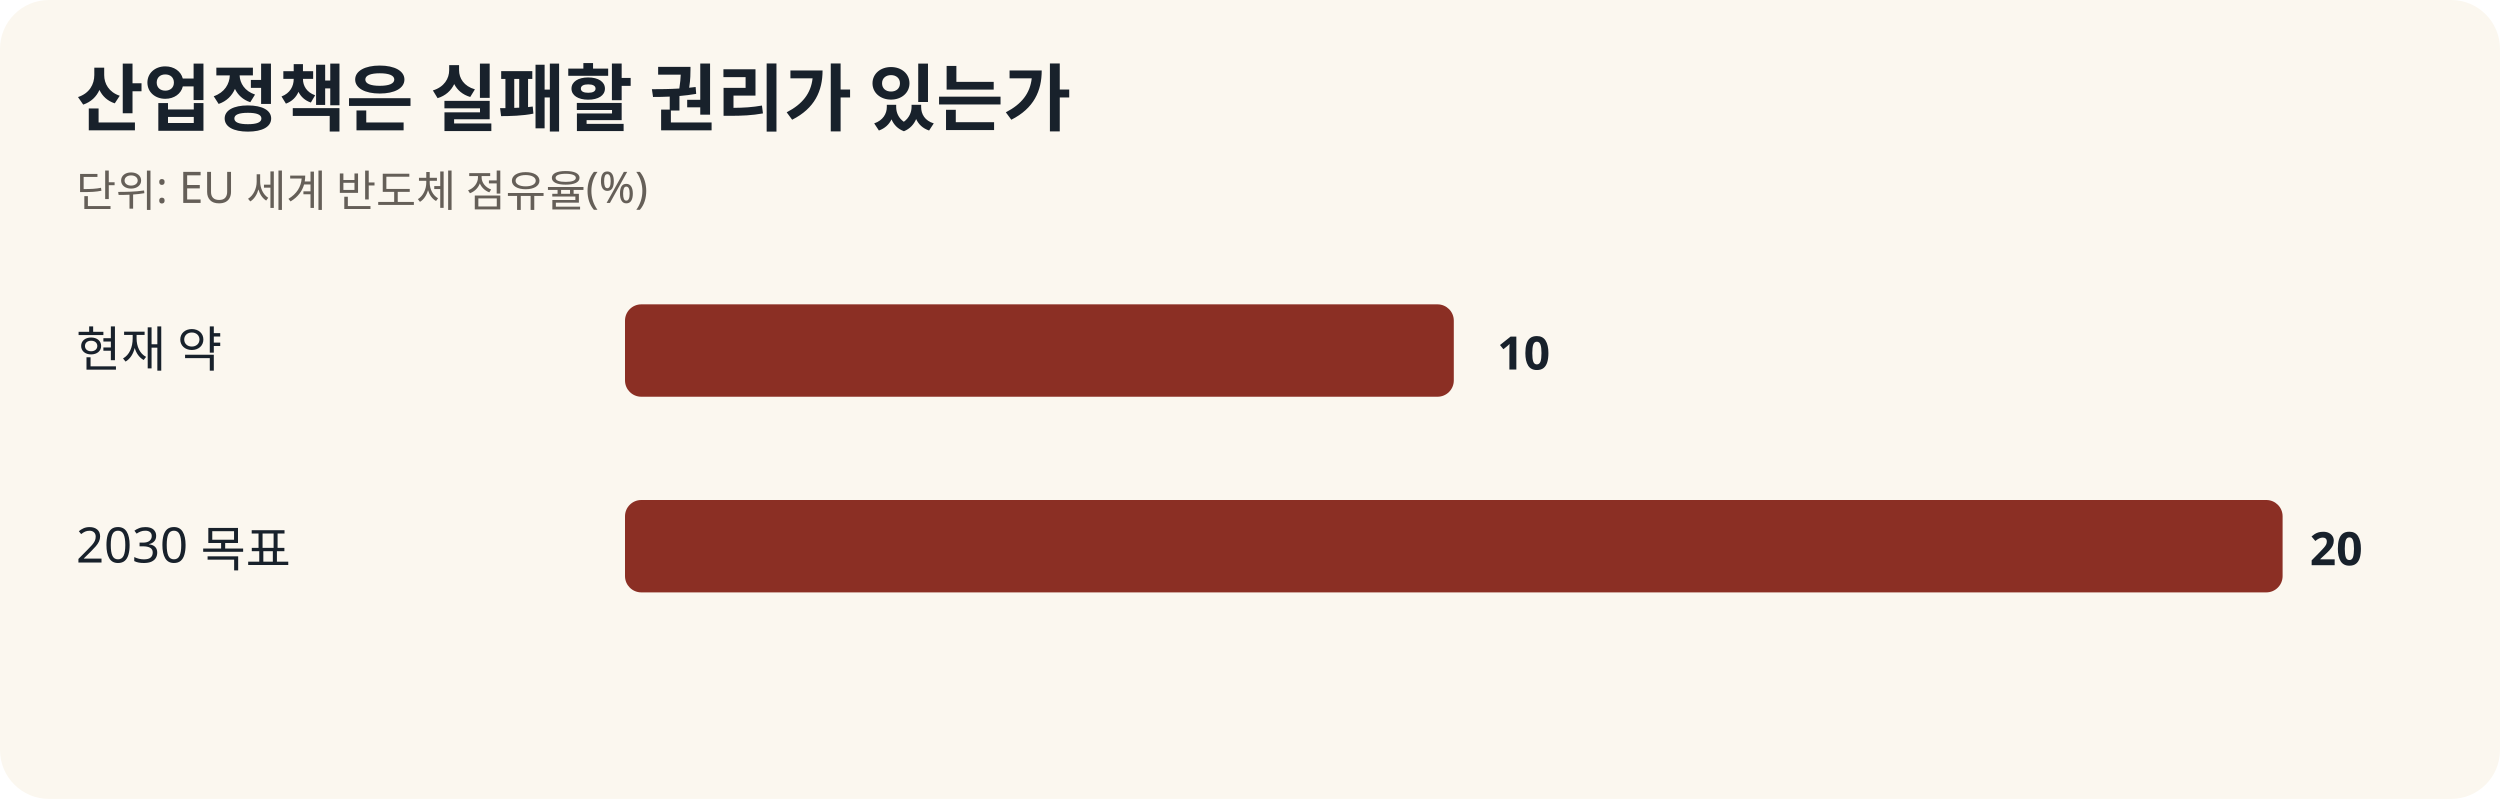
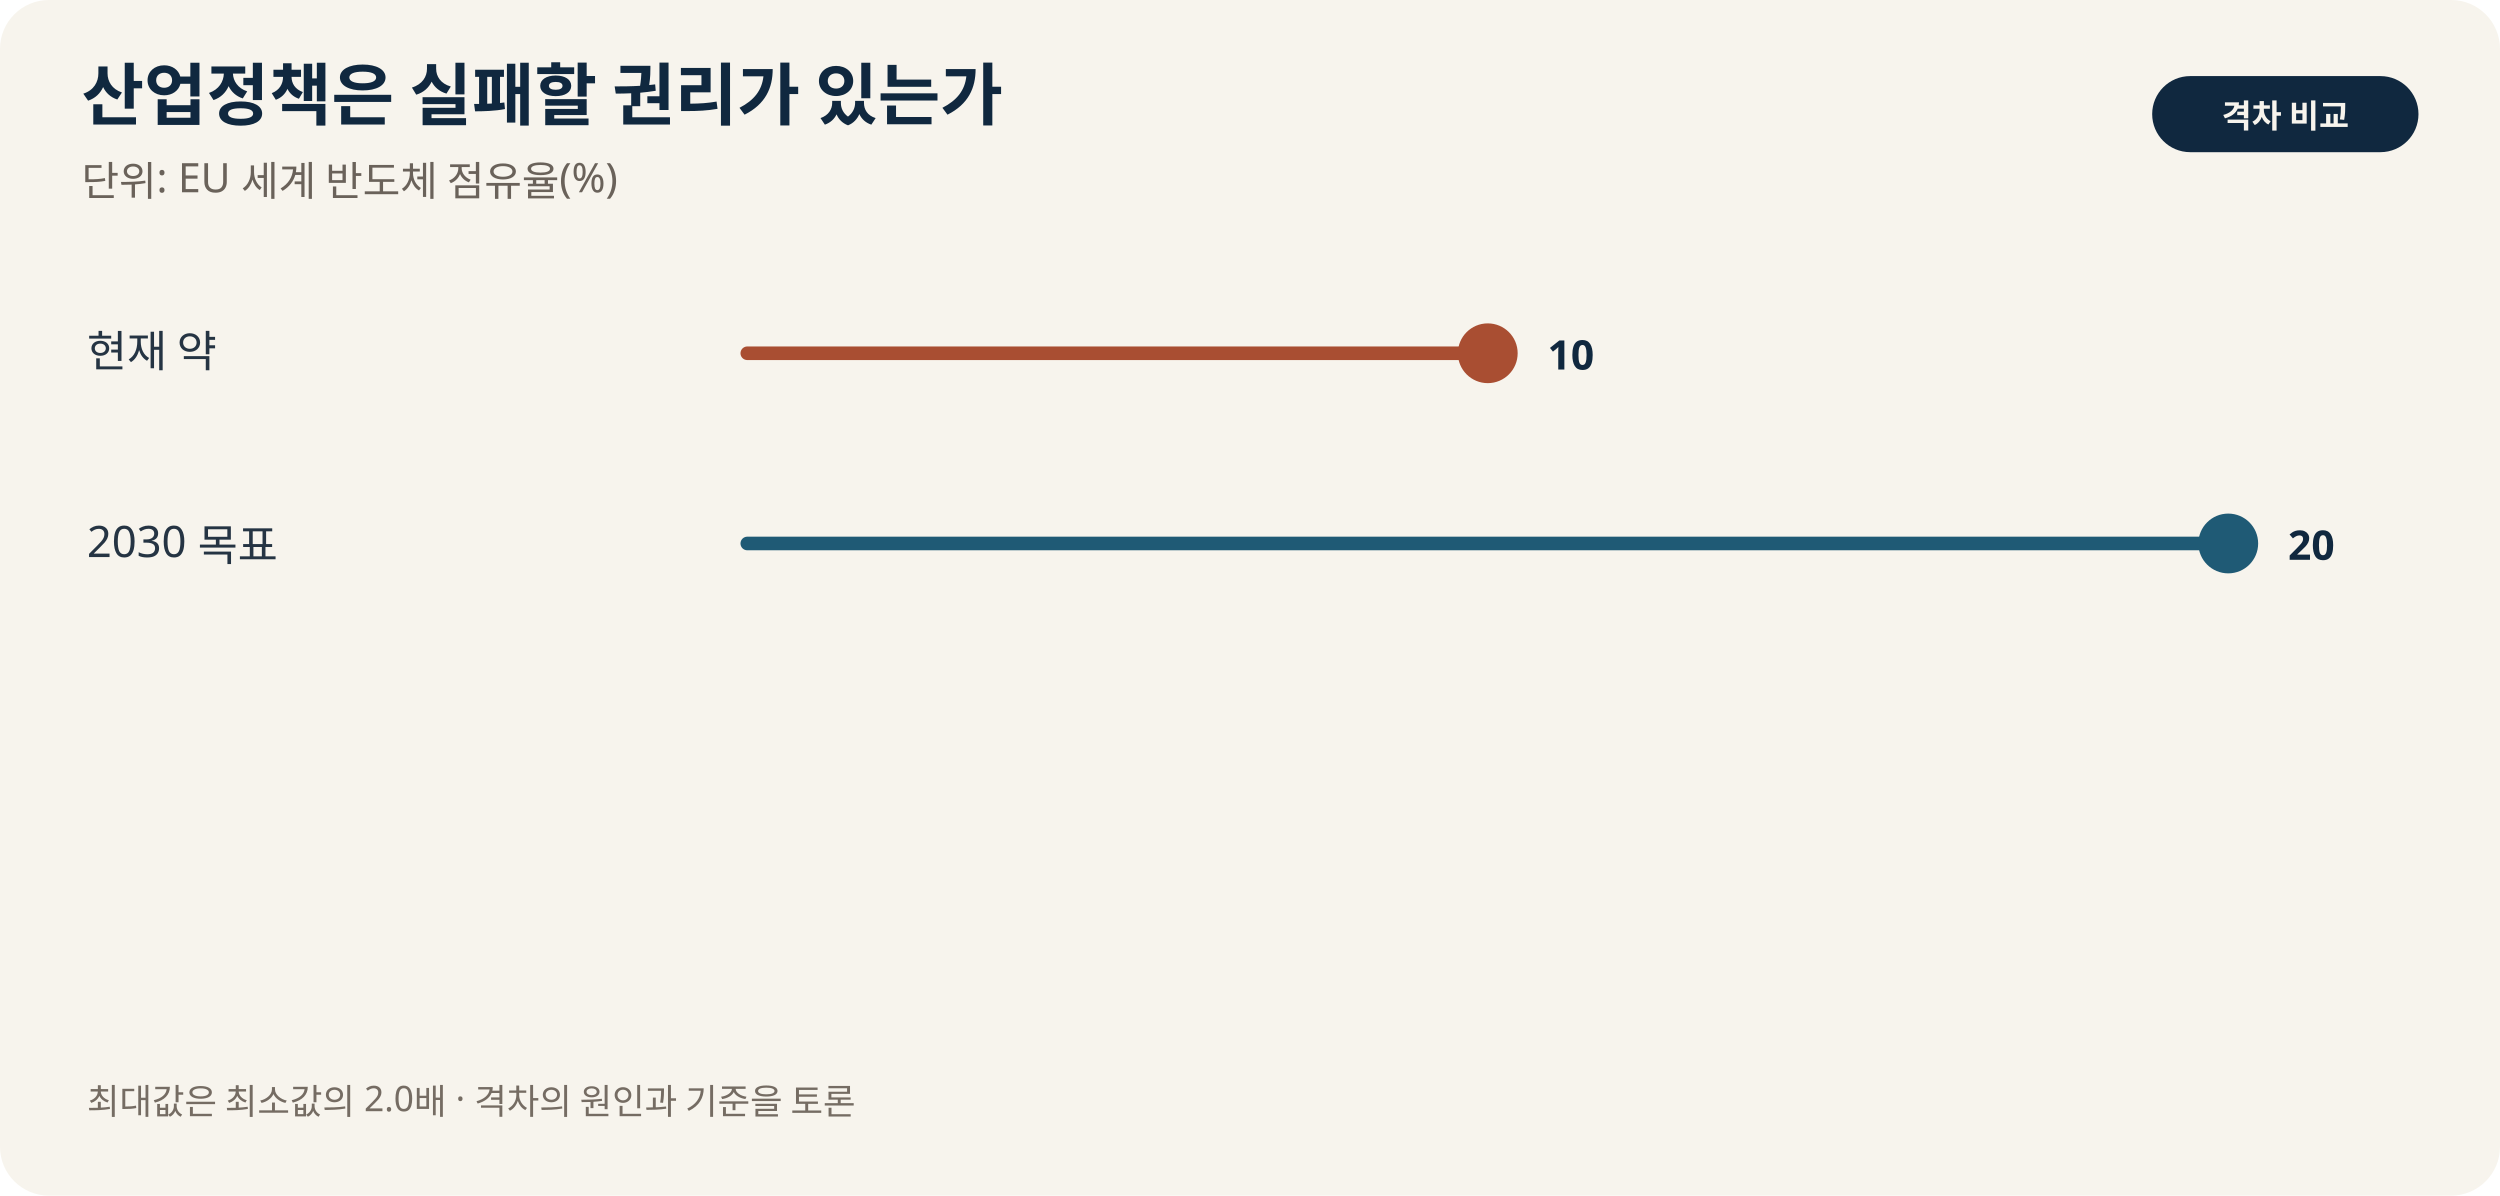
- <svg xmlns="http://www.w3.org/2000/svg" viewBox="0 0 920 294" role="img" aria-labelledby="title desc">
-   <style>.bg{fill:#fbf7ef}.bar{fill:#8b2f24}.title{font:700 27px sans-serif;fill:#18212b}.unit{font:16px sans-serif;fill:#655f58}.label{font:18px sans-serif;fill:#18212b}.value{font:700 17px sans-serif;fill:#18212b}</style>
+ <svg xmlns="http://www.w3.org/2000/svg" viewBox="0 0 920 440" role="img" aria-labelledby="title desc">
+   <style>
+   .bg{fill:#F7F4ED} .title{font:700 25px "Noto Sans KR",sans-serif;fill:#10283F}
+   .unit{font:15px "Noto Sans KR",sans-serif;fill:#6A625A} .label{font:16px "Noto Sans KR",sans-serif;fill:#253443}
+   .value{font:700 15px "Noto Sans KR",sans-serif;fill:#10283F} .grid{stroke:#D9D1C5;stroke-width:1}
+   .axis{stroke:#768594;stroke-width:1.4} .note{font:13px "Noto Sans KR",sans-serif;fill:#756C63}
+ </style>
  <rect class="bg" width="100%" height="100%" rx="18" />
-   <text x="28" y="46" class="title">산업정책은 실패할 권리가 있는가</text>
-   <text x="28" y="76" class="unit">단위: EU 세계 반도체 점유율(%)</text>
-   <text x="28" y="135" class="label">현재 약</text>
-   <rect x="230" y="112" width="305.0" height="34" rx="6" class="bar" />
-   <text x="551.0" y="136" class="value">10</text>
-   <text x="28" y="207" class="label">2030 목표</text>
-   <rect x="230" y="184" width="610.0" height="34" rx="6" class="bar" />
-   <text x="850.0" y="208" class="value">20</text>
+   <text x="30" y="44" class="title">산업정책은 실패할 권리가 있는가</text>
+   <text x="30" y="72" class="unit">단위: EU 세계 반도체 점유율(%)</text>
+   <text x="32" y="135" class="label">현재 약</text>
+   <line x1="275" y1="130" x2="547.5" y2="130" stroke="#A94E32" stroke-width="5" stroke-linecap="round" />
+   <circle cx="547.5" cy="130" r="11" fill="#A94E32" />
+   <text x="569.5" y="136" class="value">10</text>
+   <text x="32" y="205" class="label">2030 목표</text>
+   <line x1="275" y1="200" x2="820.0" y2="200" stroke="#1F5A75" stroke-width="5" stroke-linecap="round" />
+   <circle cx="820.0" cy="200" r="11" fill="#1F5A75" />
+   <text x="842.0" y="206" class="value">20</text>
+   <text x="32" y="410" class="note">최대값은 최소값의 2.0배 · 격차의 원인과 기준을 토론</text>
+   <rect x="792" y="28" width="98" height="28" rx="14" fill="#10283F" />
+   <text x="841" y="47" text-anchor="middle" style="font:700 12px 'Noto Sans KR',sans-serif;fill:#F7F4ED">격차 비교</text>
</svg>
